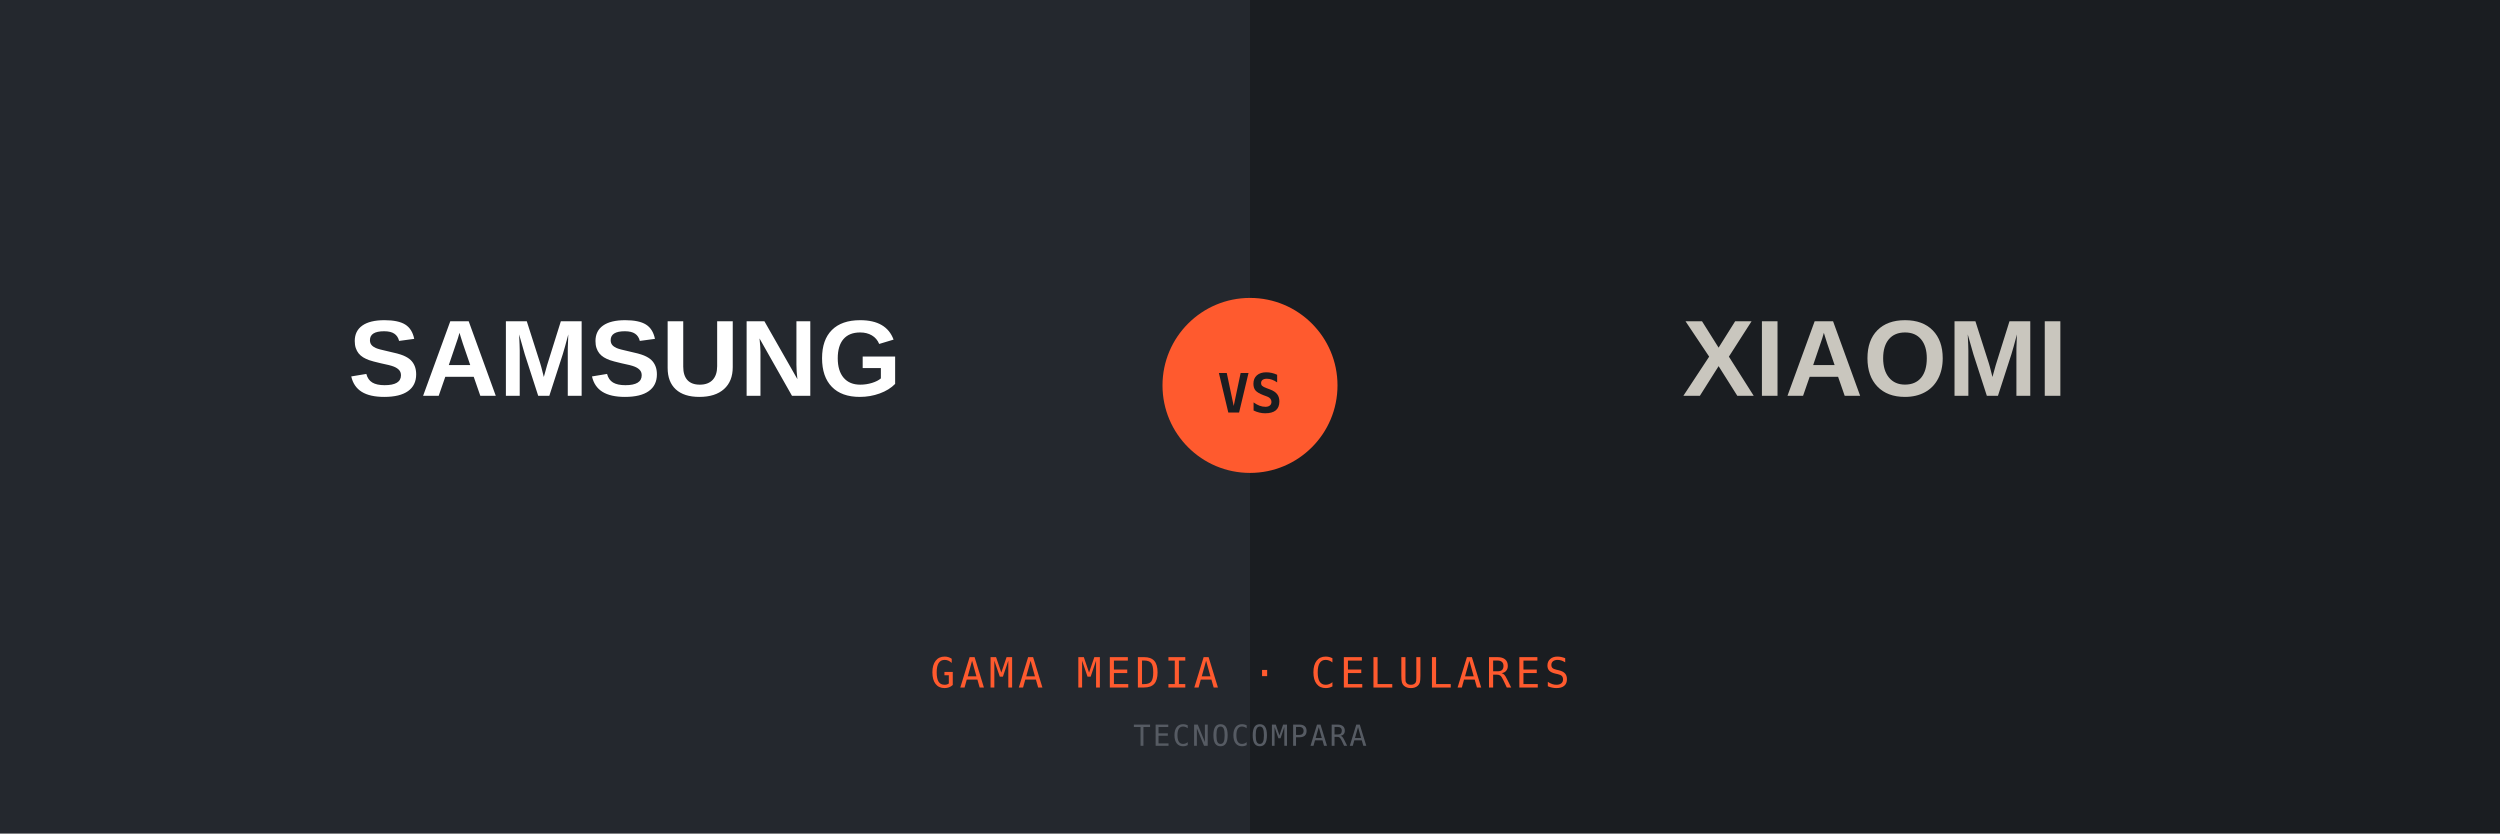
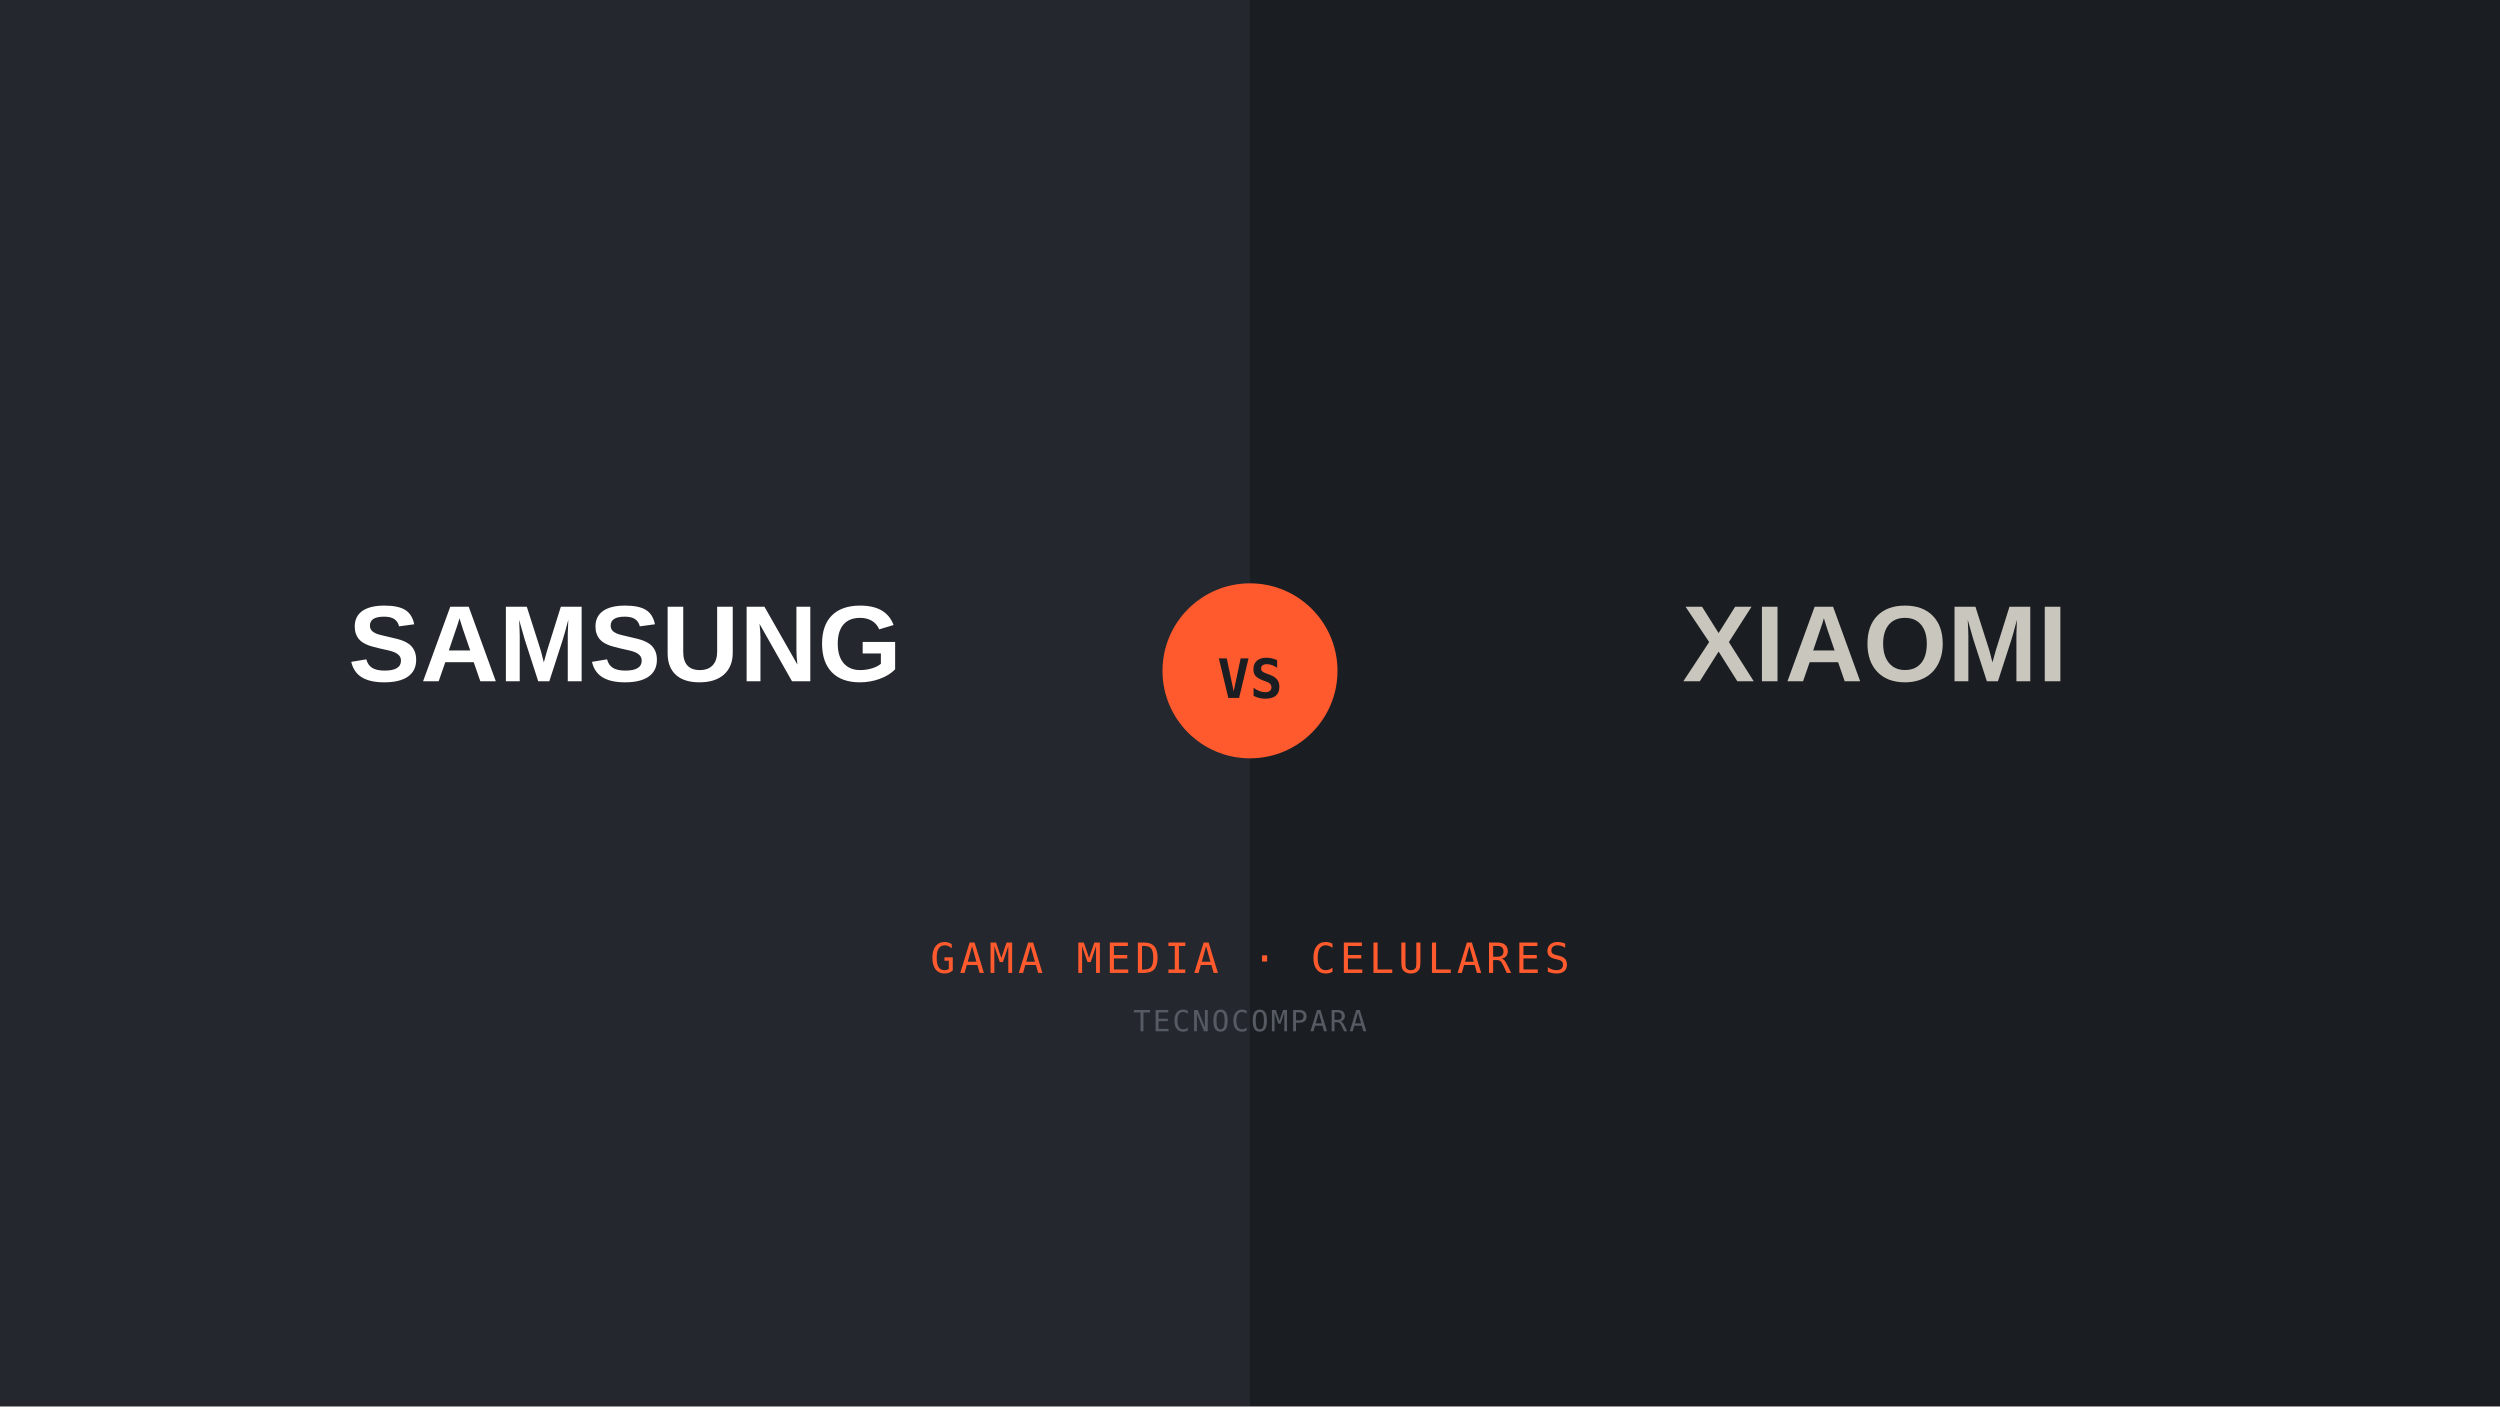
- <svg xmlns="http://www.w3.org/2000/svg" viewBox="0 0 1200 400">
-   <rect width="1200" height="400" fill="#1A1D21" />
-   <rect x="0" y="0" width="600" height="400" fill="#24282E" />
-   <rect x="600" y="0" width="600" height="400" fill="#1A1D21" />
-   <text x="300" y="190" font-family="'Space Grotesk', Arial, sans-serif" font-size="52" font-weight="700" fill="#FFFFFF" text-anchor="middle">SAMSUNG</text>
-   <text x="900" y="190" font-family="'Space Grotesk', Arial, sans-serif" font-size="52" font-weight="700" fill="#C9C6BE" text-anchor="middle">XIAOMI</text>
-   <circle cx="600" cy="185" r="42" fill="#FF5A2E" />
-   <text x="600" y="198" font-family="'JetBrains Mono', monospace" font-size="26" font-weight="600" fill="#1A1D21" text-anchor="middle">VS</text>
-   <text x="600" y="330" font-family="'JetBrains Mono', monospace" font-size="20" letter-spacing="2" fill="#FF5A2E" text-anchor="middle">GAMA MEDIA · CELULARES</text>
-   <text x="600" y="358" font-family="'JetBrains Mono', monospace" font-size="14" letter-spacing="1" fill="#565B63" text-anchor="middle">TECNOCOMPARA</text>
+ <svg xmlns="http://www.w3.org/2000/svg" viewBox="0 0 1200 675">
+   <rect width="1200" height="675" fill="#1A1D21" />
+   <rect x="0" y="0" width="600" height="675" fill="#24282E" />
+   <rect x="600" y="0" width="600" height="675" fill="#1A1D21" />
+   <text x="300" y="327" font-family="'Space Grotesk', Arial, sans-serif" font-size="52" font-weight="700" fill="#FFFFFF" text-anchor="middle">SAMSUNG</text>
+   <text x="900" y="327" font-family="'Space Grotesk', Arial, sans-serif" font-size="52" font-weight="700" fill="#C9C6BE" text-anchor="middle">XIAOMI</text>
+   <circle cx="600" cy="322" r="42" fill="#FF5A2E" />
+   <text x="600" y="335" font-family="'JetBrains Mono', monospace" font-size="26" font-weight="600" fill="#1A1D21" text-anchor="middle">VS</text>
+   <text x="600" y="467" font-family="'JetBrains Mono', monospace" font-size="20" letter-spacing="2" fill="#FF5A2E" text-anchor="middle">GAMA MEDIA · CELULARES</text>
+   <text x="600" y="495" font-family="'JetBrains Mono', monospace" font-size="14" letter-spacing="1" fill="#565B63" text-anchor="middle">TECNOCOMPARA</text>
</svg>
